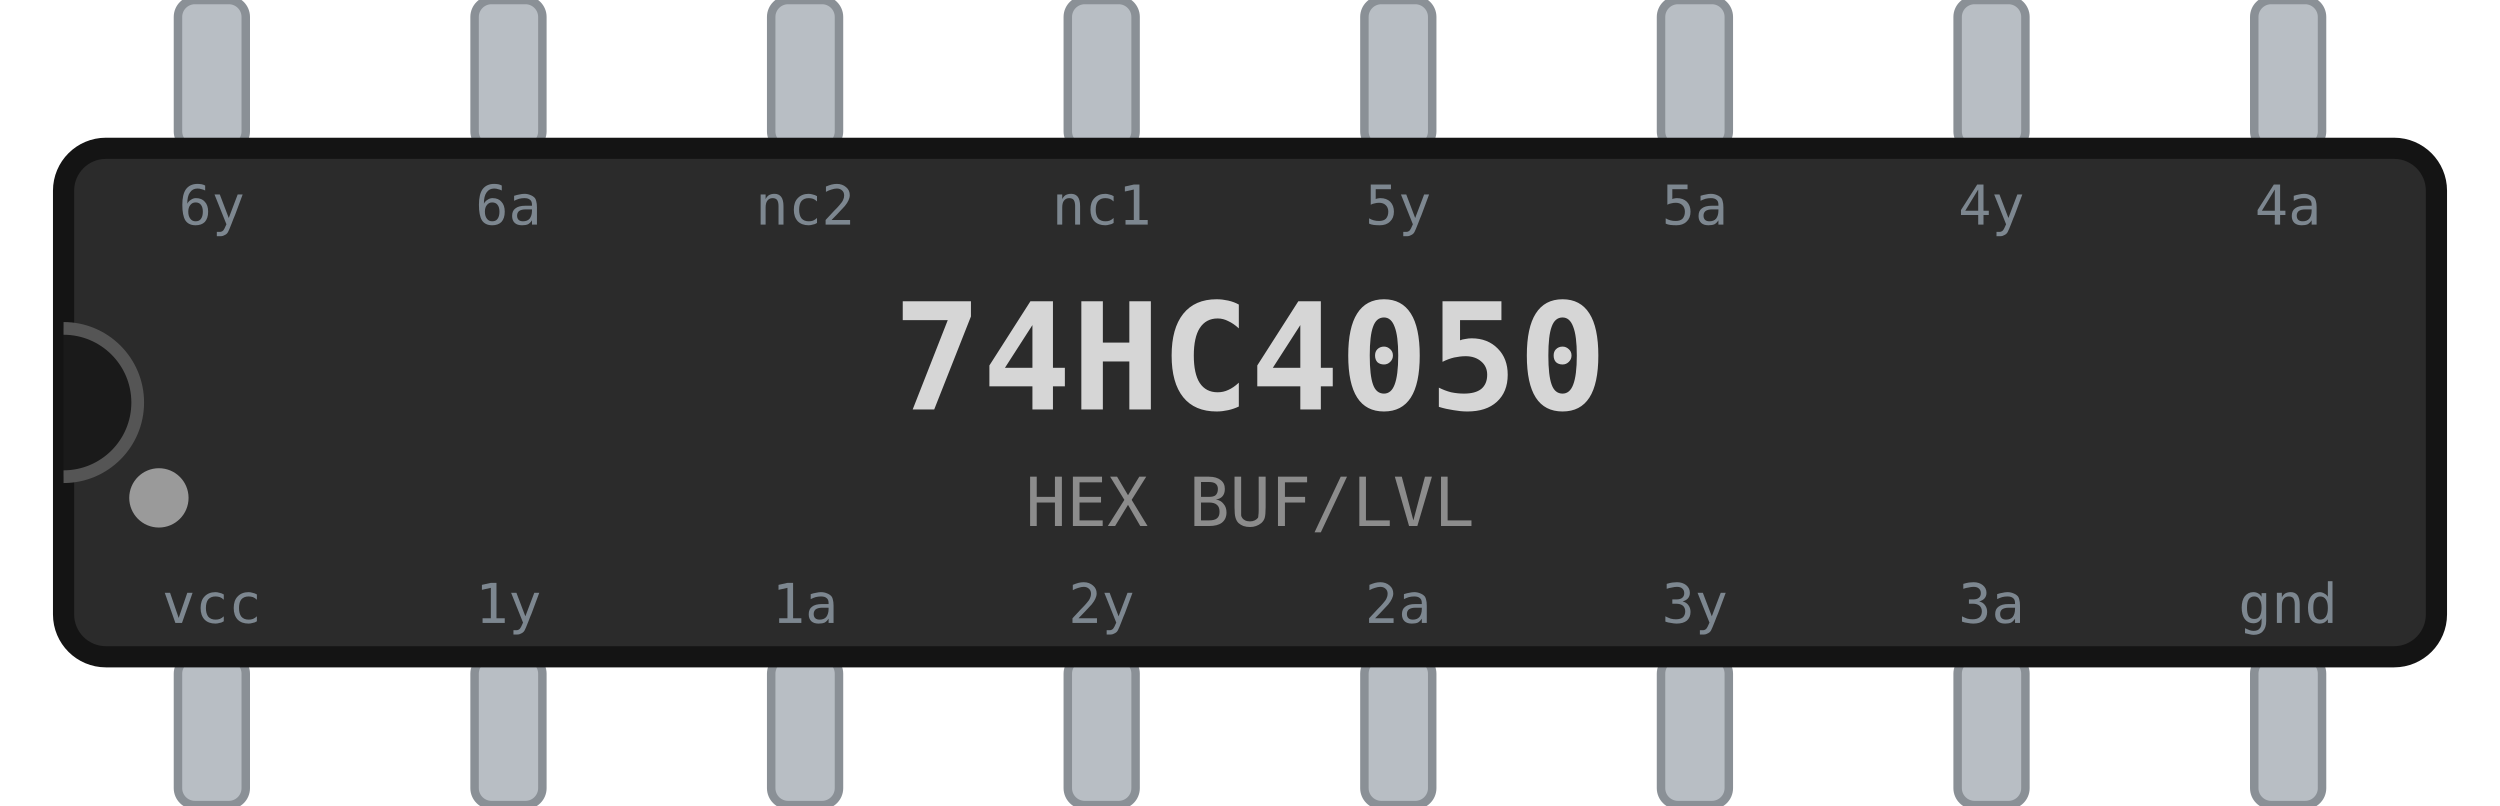
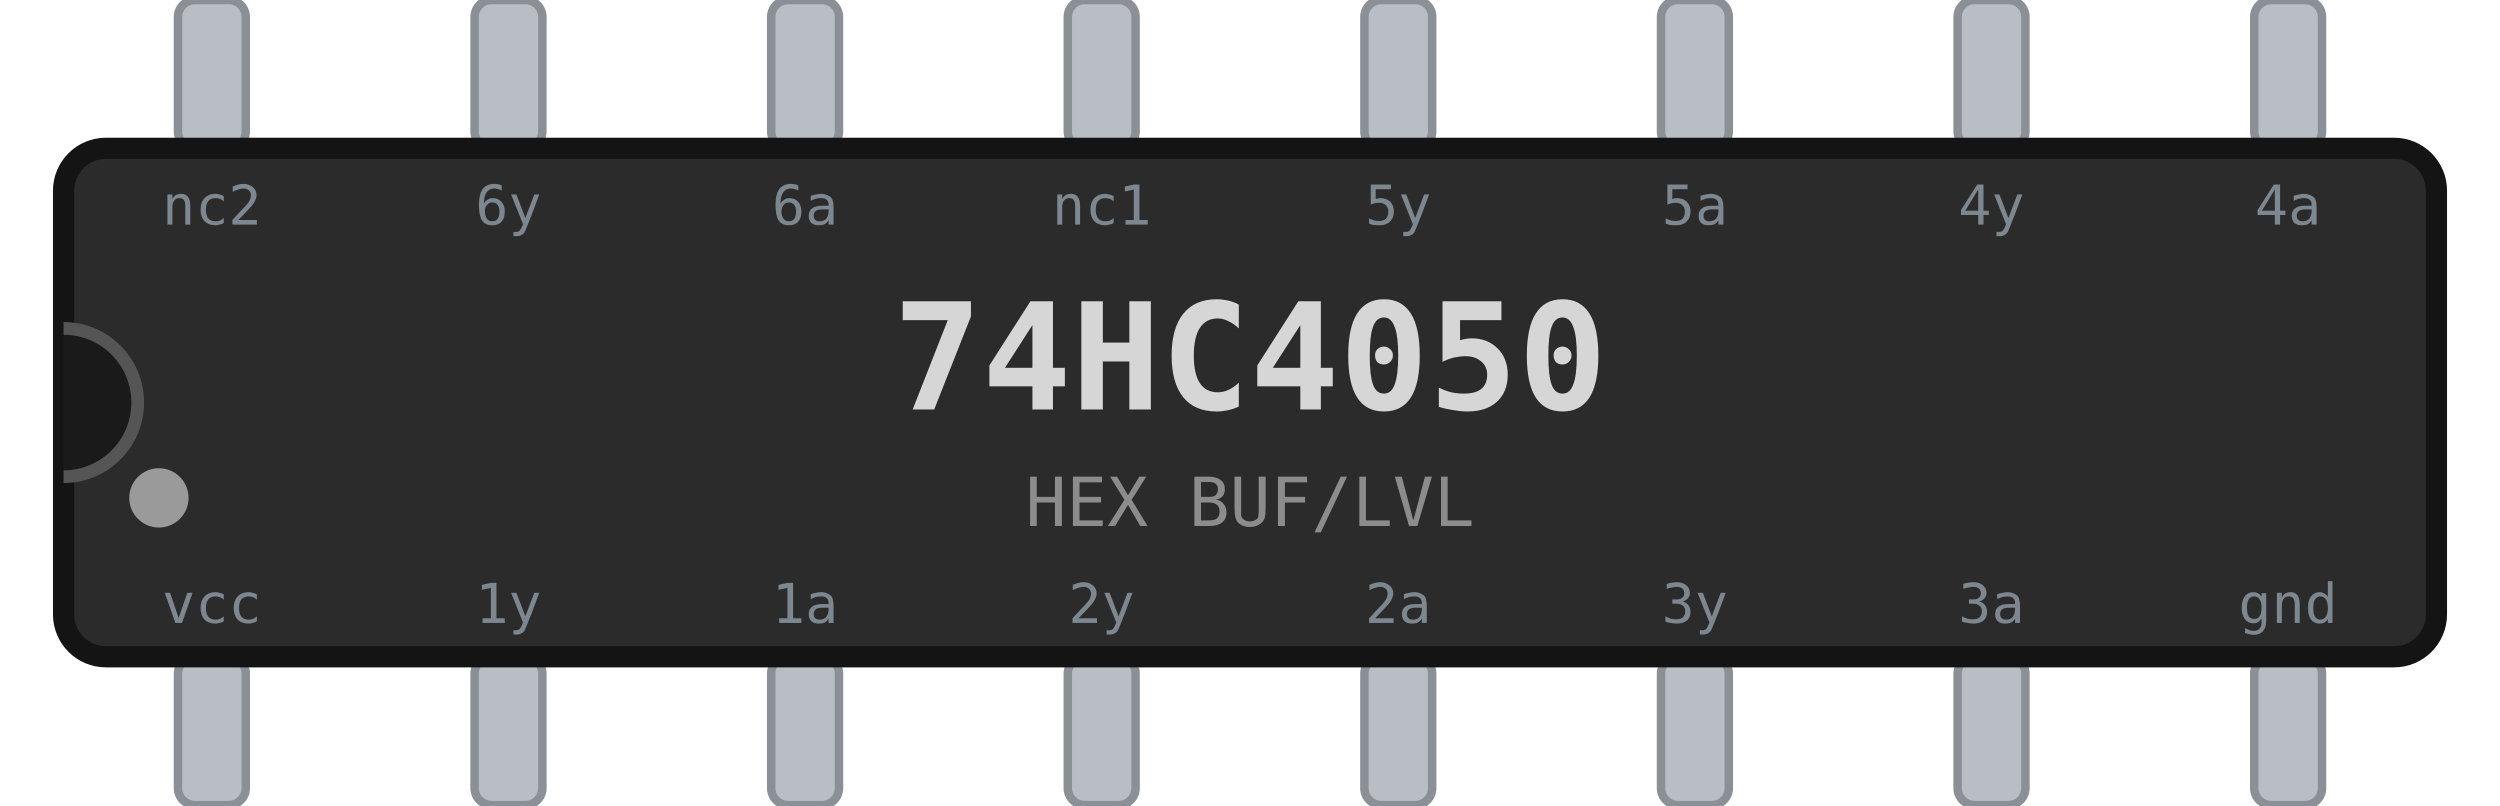
<svg xmlns="http://www.w3.org/2000/svg" viewBox="0 0 118 38" width="118" height="38">
  <rect x="8.4" y="31" width="3.2" height="7" rx="0.8" fill="#b8bec4" stroke="#8a9096" stroke-width="0.4" />
  <rect x="22.4" y="31" width="3.2" height="7" rx="0.8" fill="#b8bec4" stroke="#8a9096" stroke-width="0.4" />
  <rect x="36.4" y="31" width="3.2" height="7" rx="0.8" fill="#b8bec4" stroke="#8a9096" stroke-width="0.4" />
  <rect x="50.4" y="31" width="3.2" height="7" rx="0.8" fill="#b8bec4" stroke="#8a9096" stroke-width="0.4" />
  <rect x="64.4" y="31" width="3.2" height="7" rx="0.8" fill="#b8bec4" stroke="#8a9096" stroke-width="0.4" />
  <rect x="78.4" y="31" width="3.2" height="7" rx="0.8" fill="#b8bec4" stroke="#8a9096" stroke-width="0.4" />
  <rect x="92.4" y="31" width="3.2" height="7" rx="0.8" fill="#b8bec4" stroke="#8a9096" stroke-width="0.4" />
  <rect x="106.4" y="31" width="3.2" height="7" rx="0.8" fill="#b8bec4" stroke="#8a9096" stroke-width="0.4" />
  <rect x="106.4" y="0" width="3.2" height="7" rx="0.8" fill="#b8bec4" stroke="#8a9096" stroke-width="0.4" />
  <rect x="92.4" y="0" width="3.2" height="7" rx="0.8" fill="#b8bec4" stroke="#8a9096" stroke-width="0.4" />
  <rect x="78.4" y="0" width="3.2" height="7" rx="0.8" fill="#b8bec4" stroke="#8a9096" stroke-width="0.4" />
  <rect x="64.4" y="0" width="3.2" height="7" rx="0.8" fill="#b8bec4" stroke="#8a9096" stroke-width="0.4" />
  <rect x="50.4" y="0" width="3.2" height="7" rx="0.8" fill="#b8bec4" stroke="#8a9096" stroke-width="0.4" />
  <rect x="36.4" y="0" width="3.2" height="7" rx="0.8" fill="#b8bec4" stroke="#8a9096" stroke-width="0.4" />
  <rect x="22.4" y="0" width="3.2" height="7" rx="0.8" fill="#b8bec4" stroke="#8a9096" stroke-width="0.4" />
  <rect x="8.4" y="0" width="3.2" height="7" rx="0.8" fill="#b8bec4" stroke="#8a9096" stroke-width="0.4" />
  <rect x="3" y="7" width="112" height="24" rx="2" fill="#2b2b2b" stroke="#141414" stroke-width="1" />
  <path d="M3 15.5 A3.5 3.5 0 0 1 3 22.5" fill="#1a1a1a" stroke="#555" stroke-width="0.6" />
  <circle cx="7.5" cy="23.5" r="1.4" fill="#9a9a9a" />
  <text x="59" y="19.33" text-anchor="middle" font-family="monospace" font-size="7" font-weight="bold" fill="#d6d6d6">74HC4050</text>
  <text x="59" y="24.83" text-anchor="middle" font-family="monospace" font-size="3.2" fill="#8c8c8c">HEX BUF/LVL</text>
  <text x="10" y="29.4" text-anchor="middle" font-family="monospace" font-size="2.6" fill="#7d8790">vcc</text>
  <text x="24" y="29.4" text-anchor="middle" font-family="monospace" font-size="2.6" fill="#7d8790">1y</text>
  <text x="38" y="29.4" text-anchor="middle" font-family="monospace" font-size="2.6" fill="#7d8790">1a</text>
  <text x="52" y="29.4" text-anchor="middle" font-family="monospace" font-size="2.6" fill="#7d8790">2y</text>
  <text x="66" y="29.4" text-anchor="middle" font-family="monospace" font-size="2.6" fill="#7d8790">2a</text>
  <text x="80" y="29.4" text-anchor="middle" font-family="monospace" font-size="2.6" fill="#7d8790">3y</text>
  <text x="94" y="29.4" text-anchor="middle" font-family="monospace" font-size="2.6" fill="#7d8790">3a</text>
  <text x="108" y="29.4" text-anchor="middle" font-family="monospace" font-size="2.6" fill="#7d8790">gnd</text>
  <text x="108" y="10.6" text-anchor="middle" font-family="monospace" font-size="2.6" fill="#7d8790">4a</text>
  <text x="94" y="10.6" text-anchor="middle" font-family="monospace" font-size="2.6" fill="#7d8790">4y</text>
  <text x="80" y="10.6" text-anchor="middle" font-family="monospace" font-size="2.6" fill="#7d8790">5a</text>
  <text x="66" y="10.6" text-anchor="middle" font-family="monospace" font-size="2.6" fill="#7d8790">5y</text>
  <text x="52" y="10.6" text-anchor="middle" font-family="monospace" font-size="2.6" fill="#7d8790">nc1</text>
-   <text x="38" y="10.6" text-anchor="middle" font-family="monospace" font-size="2.6" fill="#7d8790">nc2</text>
-   <text x="24" y="10.6" text-anchor="middle" font-family="monospace" font-size="2.6" fill="#7d8790">6a</text>
-   <text x="10" y="10.6" text-anchor="middle" font-family="monospace" font-size="2.6" fill="#7d8790">6y</text>
+   <text x="38" y="10.6" text-anchor="middle" font-family="monospace" font-size="2.6" fill="#7d8790">6a</text>
+   <text x="24" y="10.6" text-anchor="middle" font-family="monospace" font-size="2.6" fill="#7d8790">6y</text>
+   <text x="10" y="10.6" text-anchor="middle" font-family="monospace" font-size="2.6" fill="#7d8790">nc2</text>
</svg>
